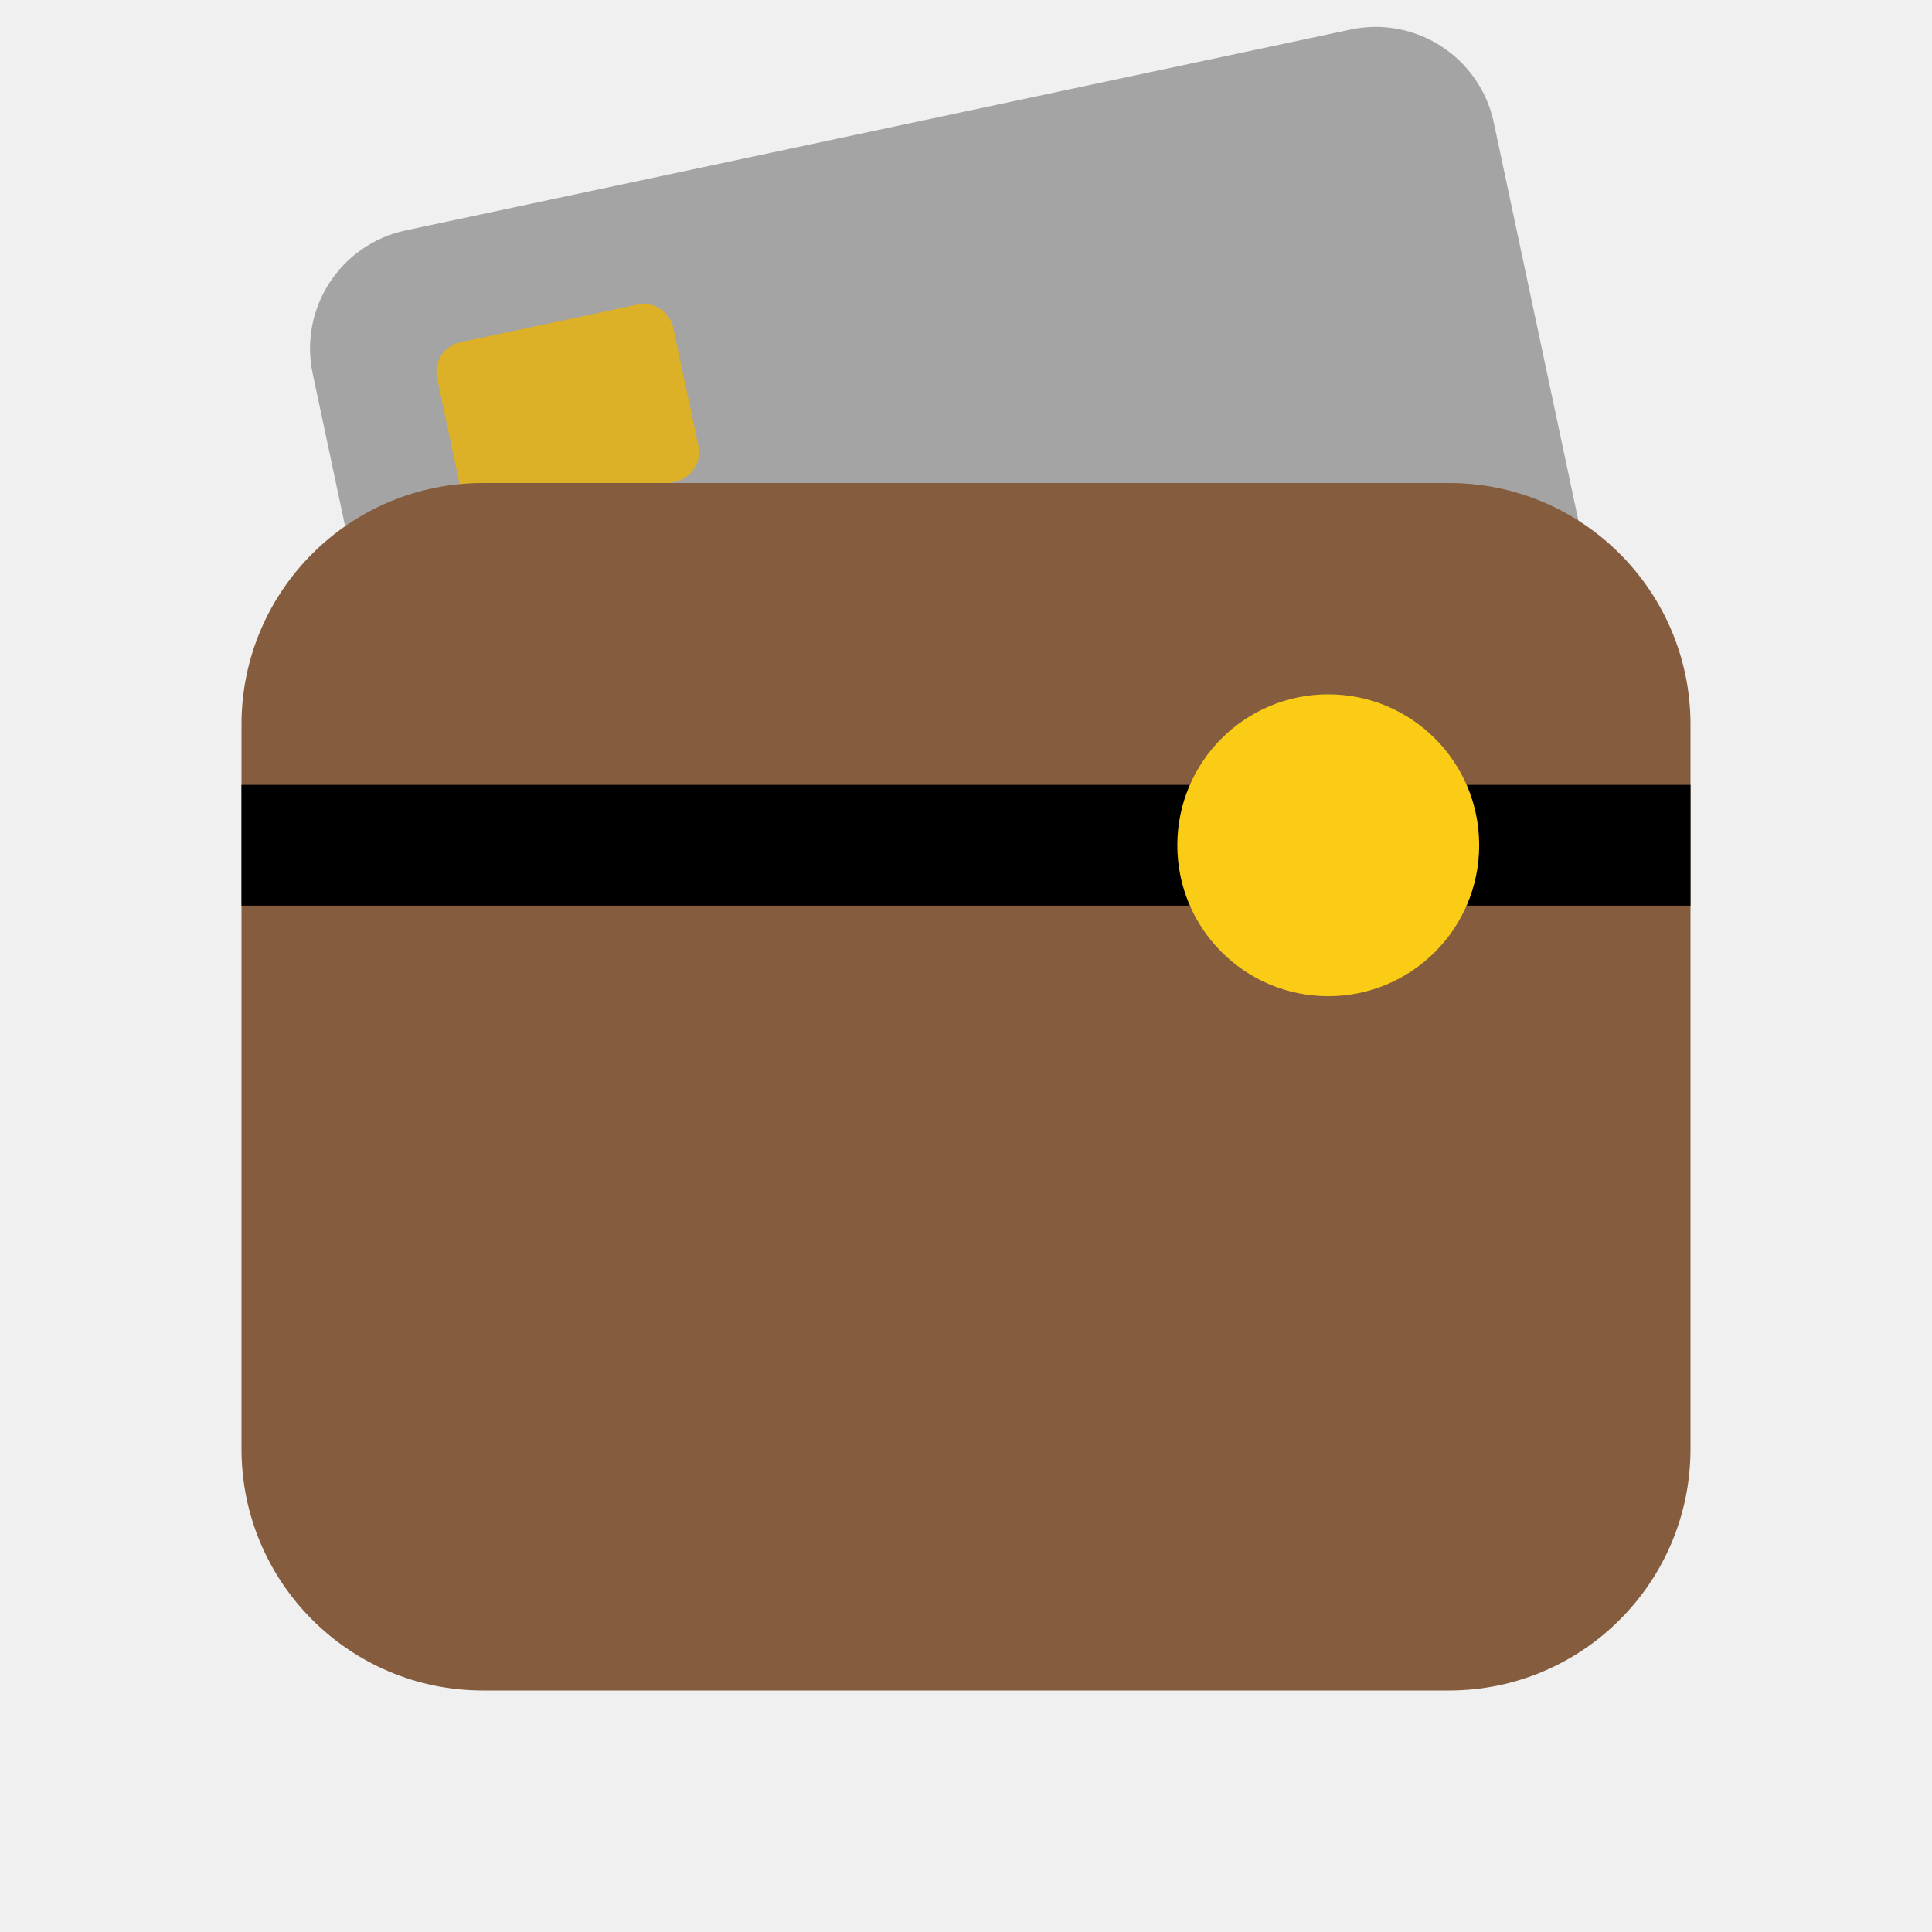
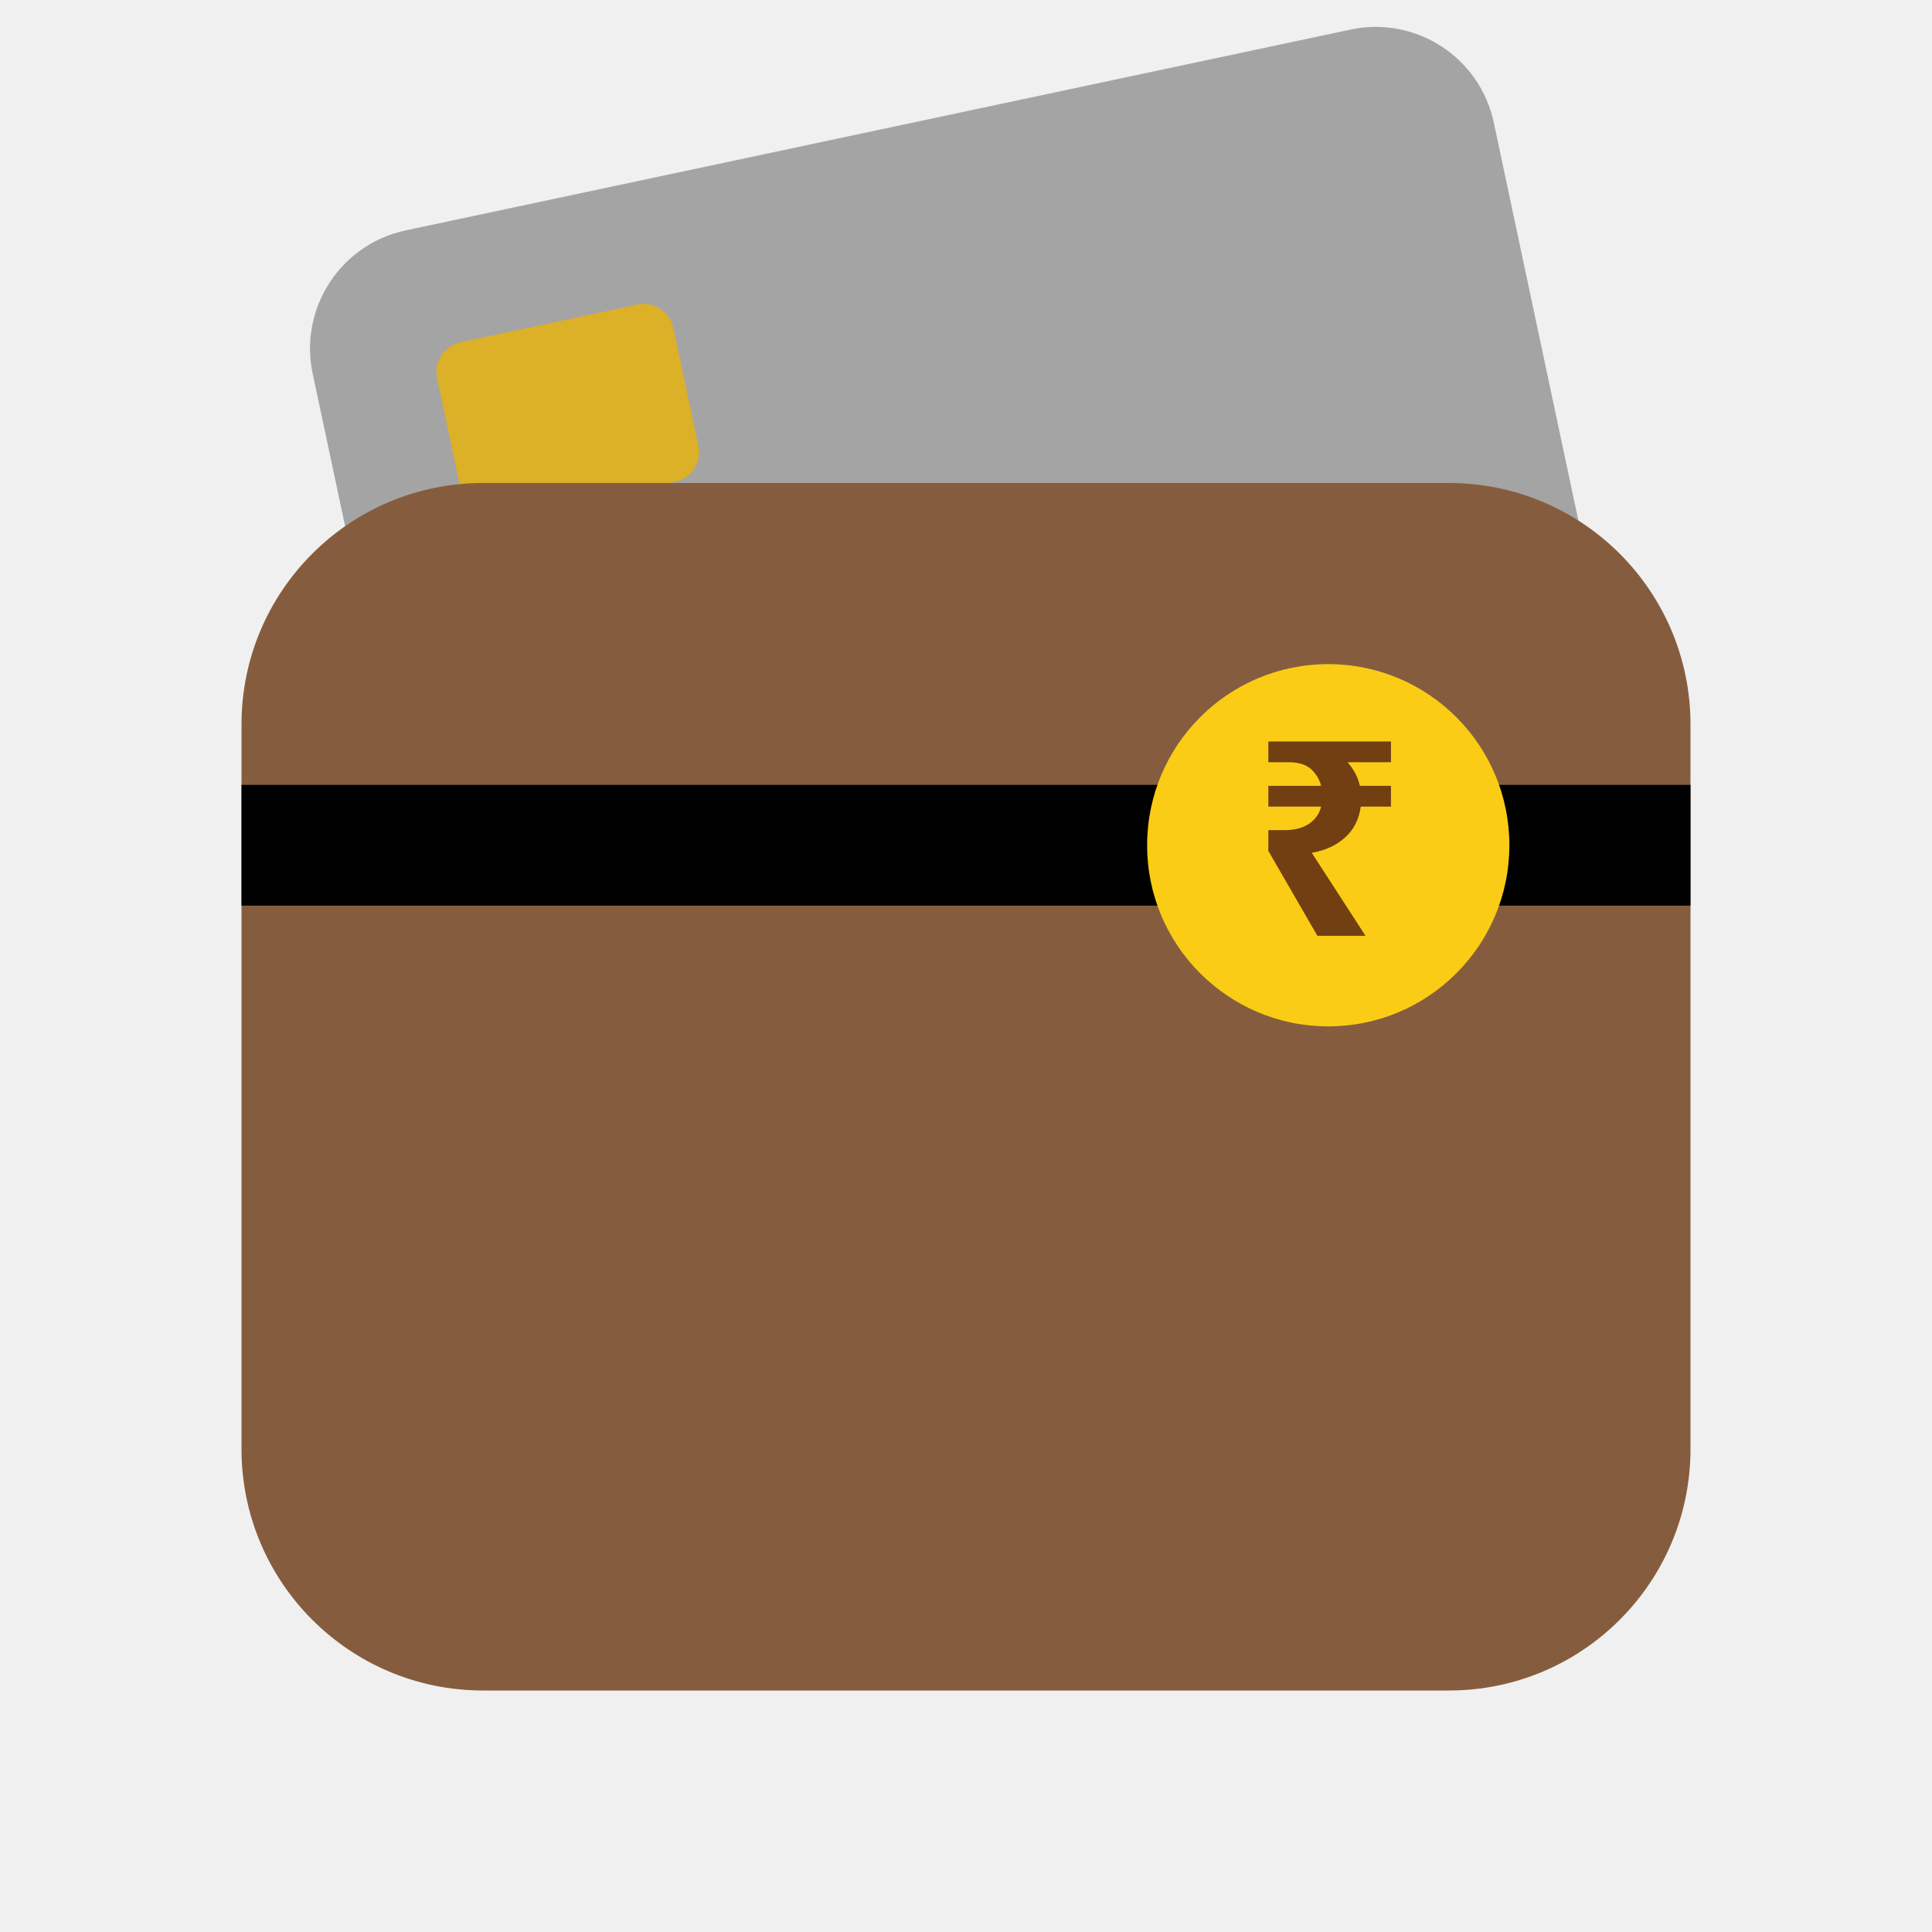
<svg xmlns="http://www.w3.org/2000/svg" width="512" height="512" viewBox="0 0 32 32" fill="none">
  <style>
        .strip { fill: black; }
        .wallet { fill: #855D3E; }
        .card-body { fill: #333333; fill-opacity: 0.4; }
        .chip { fill: #eab308; fill-opacity: 0.8; }
        @media (prefers-color-scheme: dark) {
            .strip { fill: white; }
            .wallet { fill: #A07050; }
        }
    </style>
  <g transform="translate(0, -6) rotate(-12, 16, 15)">
    <rect x="6" y="8" width="20" height="14" rx="2" class="card-body" />
    <rect x="8" y="10" width="4" height="3" rx="0.5" class="chip" />
  </g>
  <path d="M4 12C4 9.791 5.791 8 8 8H24C26.209 8 28 9.791 28 12V24C28 26.209 26.209 28 24 28H8C5.791 28 4 26.209 4 24V12Z" class="wallet" />
  <rect x="4" y="13" width="24" height="2" class="strip" />
-   <circle cx="22" cy="14" r="2.5" fill="#facc15" />
+   <g>
+     <circle cx="22" cy="14" r="3" fill="#facc15" />
+     <text x="22" y="14" dy="1.5" text-anchor="middle" font-size="4.5" font-weight="bold" fill="#713f12" style="user-select: none; font-family: sans-serif;">₹</text>
+   </g>
</svg>
